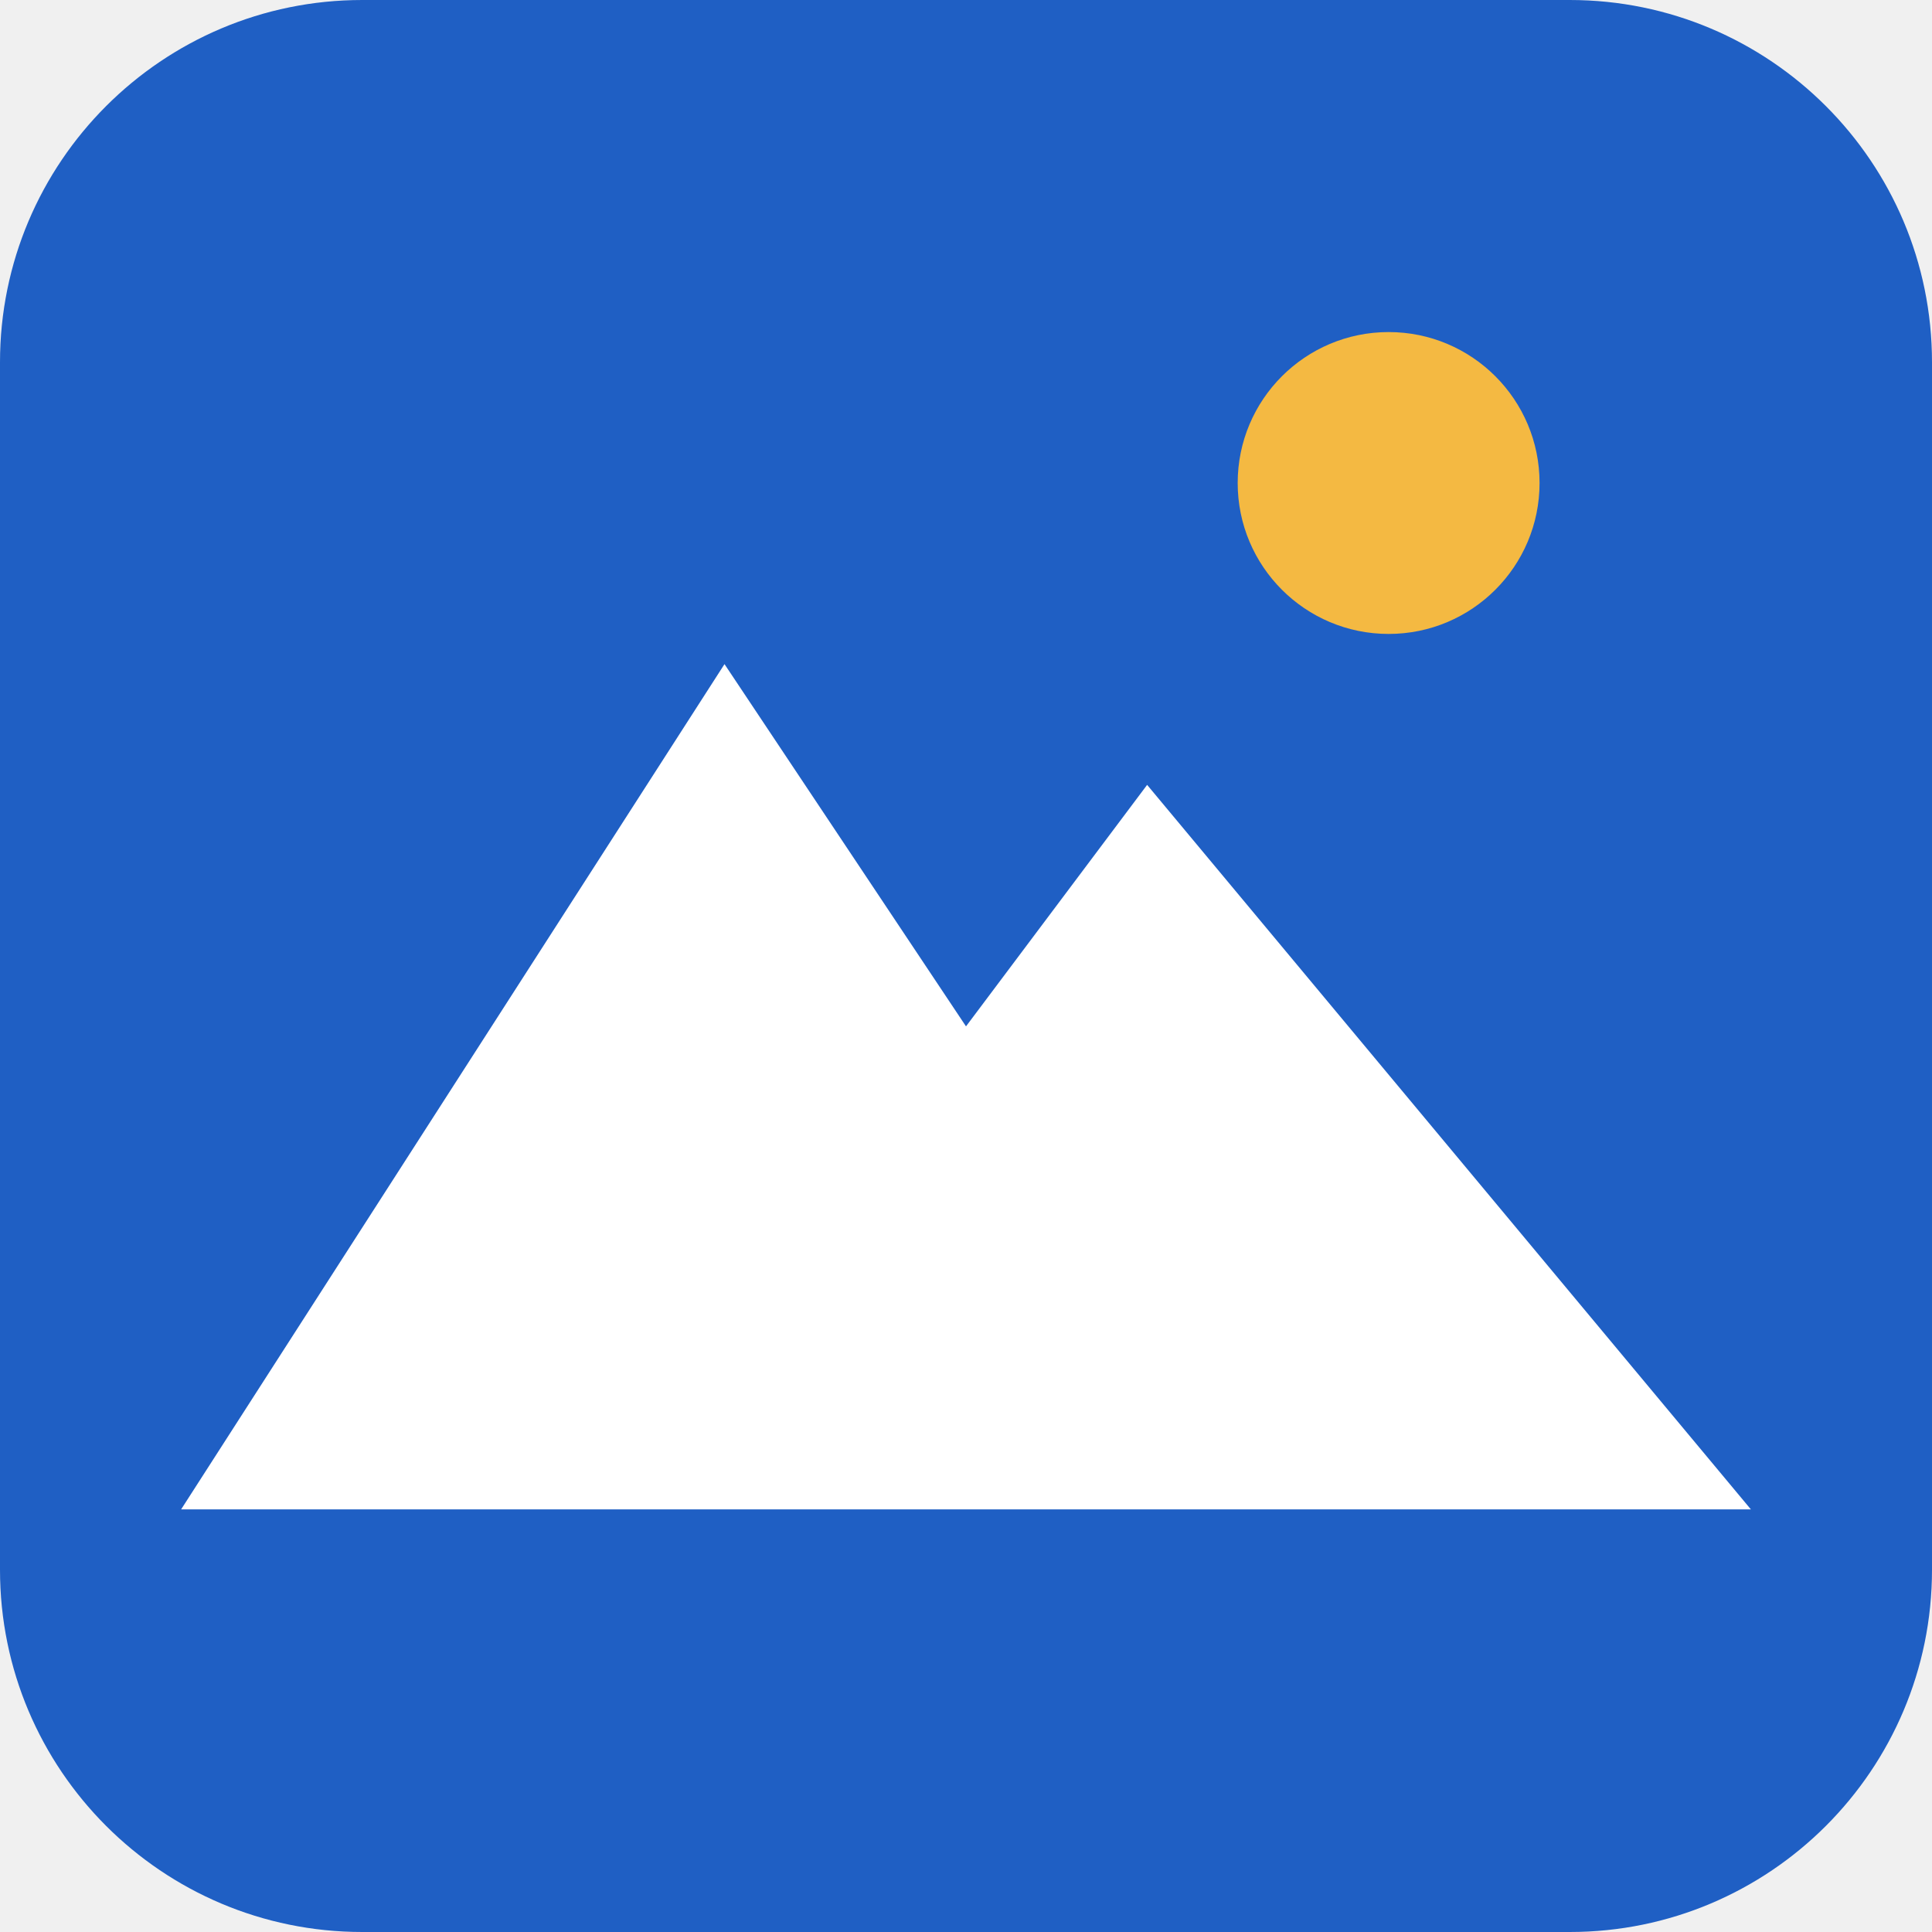
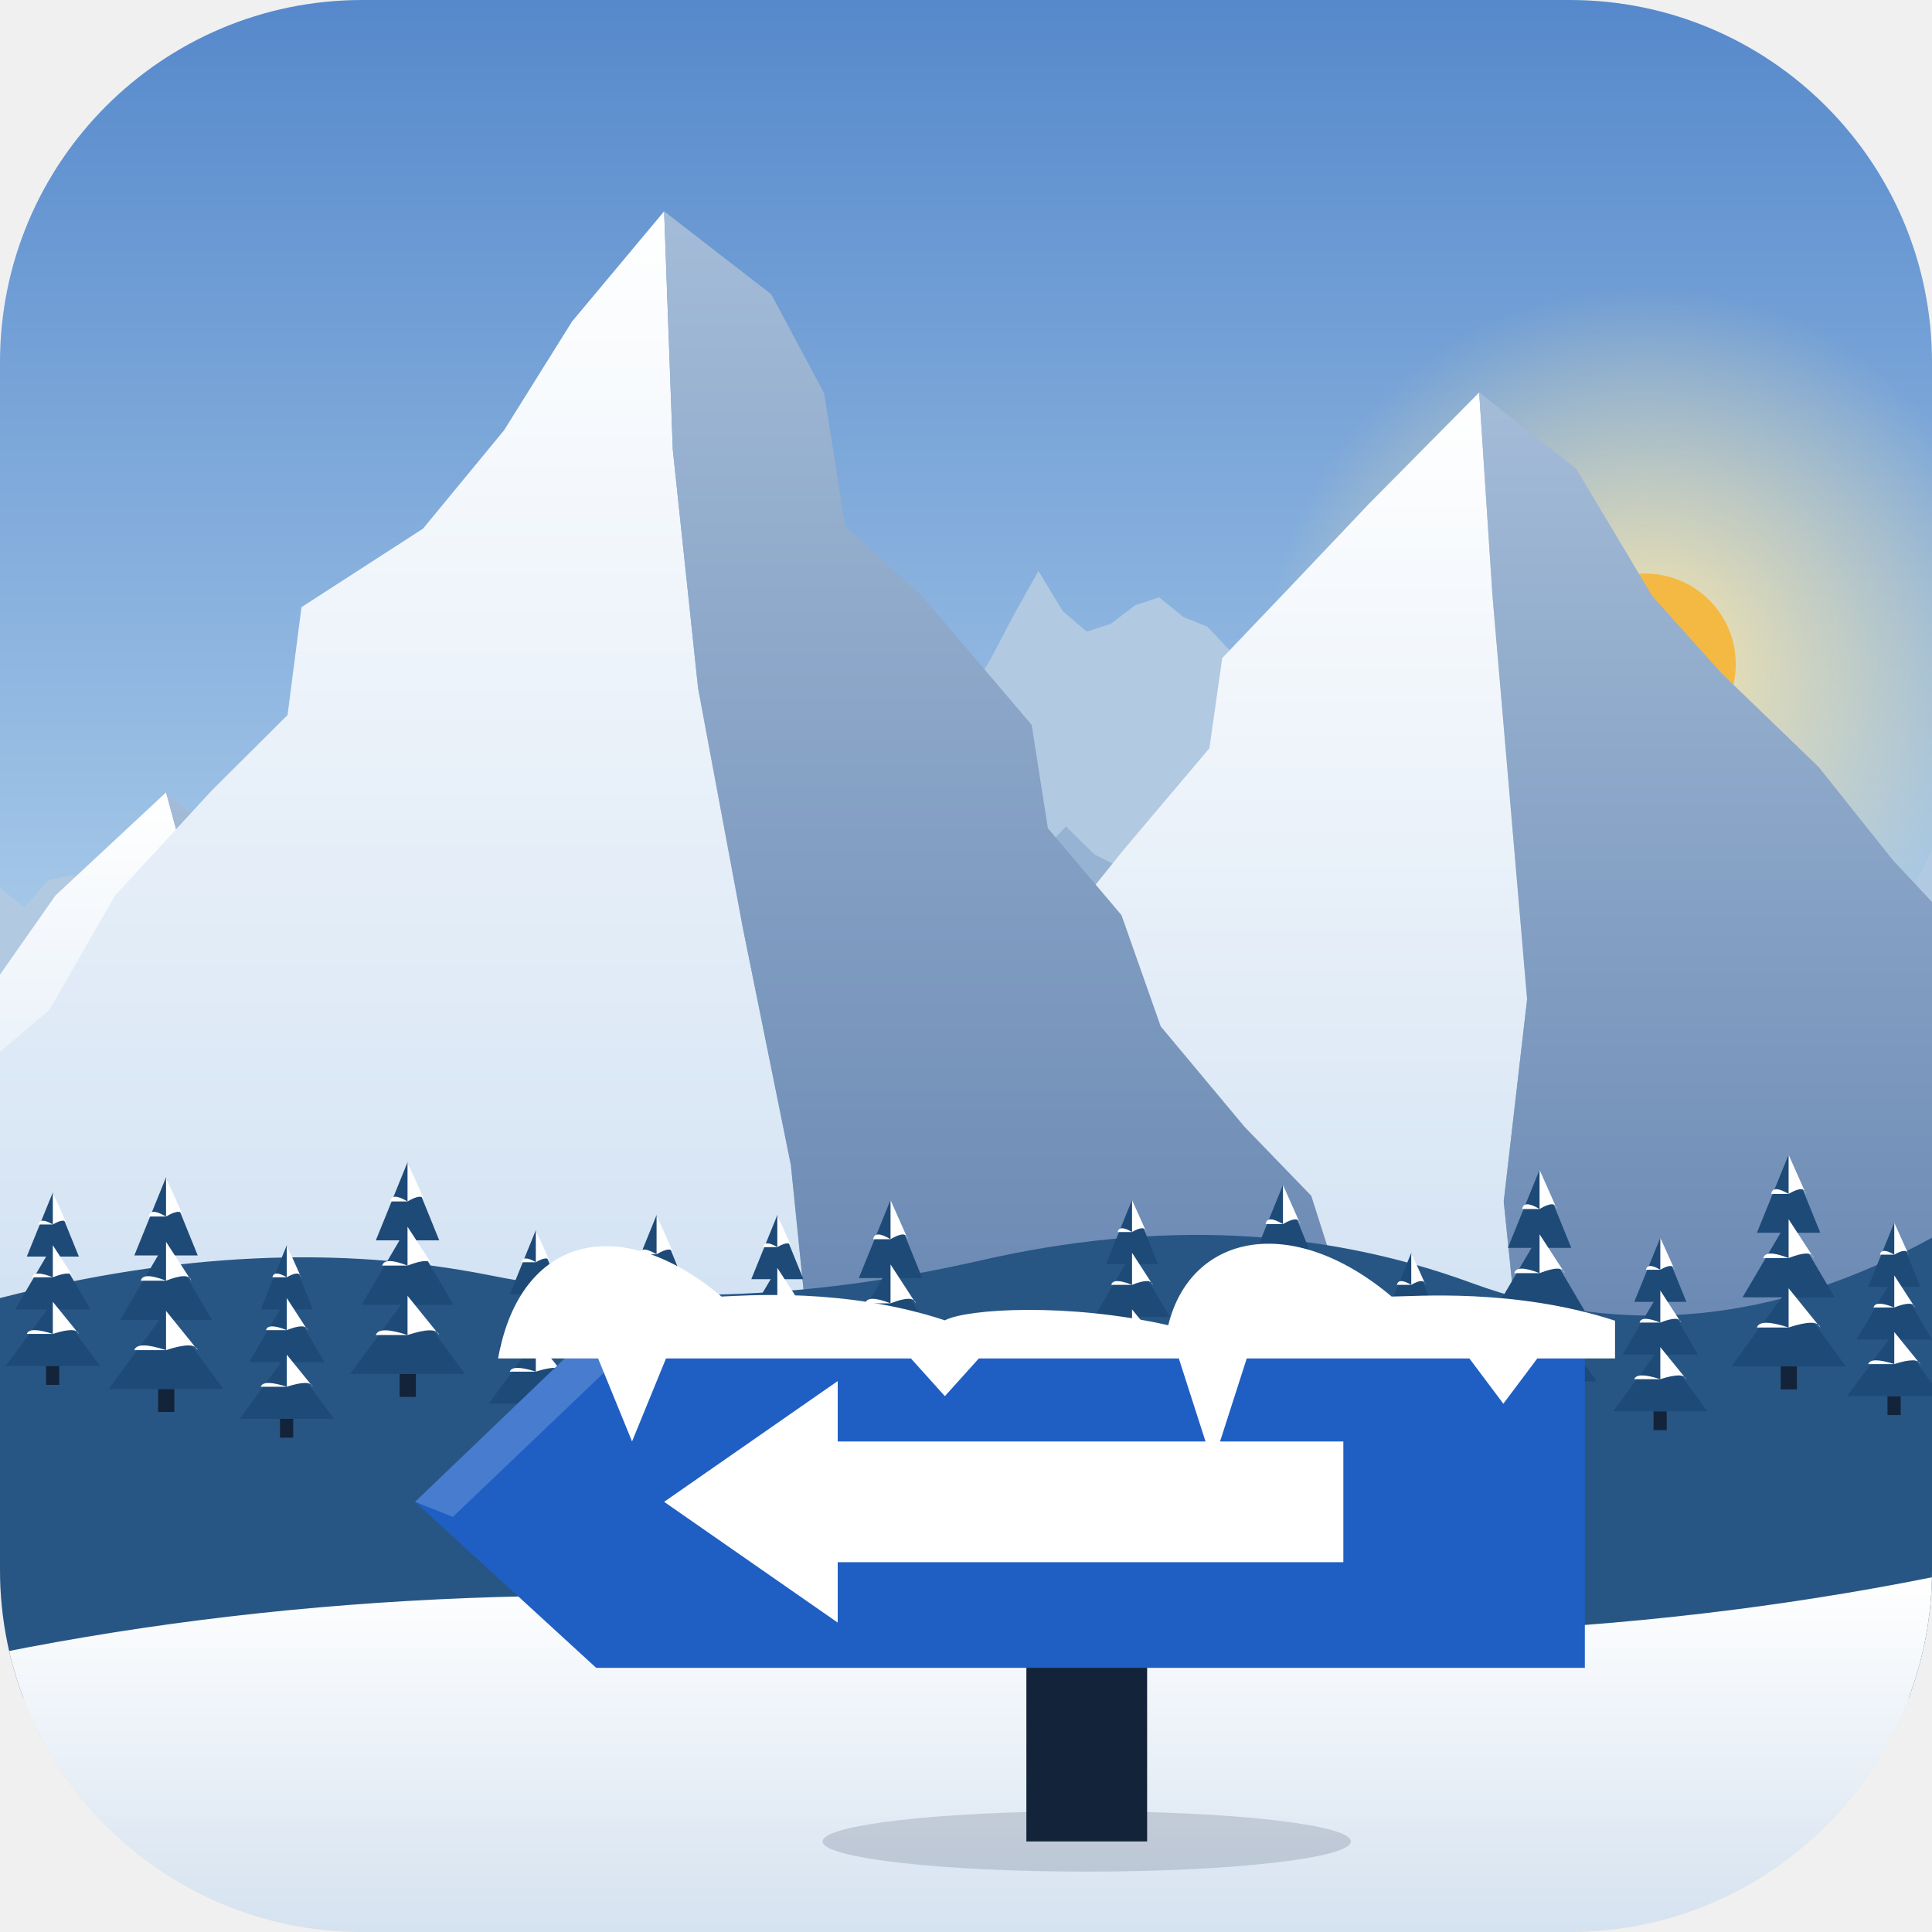
- <svg xmlns="http://www.w3.org/2000/svg" viewBox="0 0 64 64">
-   <rect width="64" height="64" rx="12" fill="#1F5FC4" />
-   <path d="M6 50 24 22l8 12 6-8 20 24z" fill="#fff" />
-   <circle cx="46" cy="16" r="5" fill="#F4B942" />
+ <svg xmlns="http://www.w3.org/2000/svg" viewBox="0 0 512 512">
+   <defs>
+     <clipPath id="tab">
+       <rect width="512" height="512" rx="96" />
+     </clipPath>
+     <linearGradient id="h1sky" x1="0" y1="0" x2="0" y2="1">
+       <stop offset="0" stop-color="#5588CB" />
+       <stop offset=".5" stop-color="#A9CBEA" />
+       <stop offset="1" stop-color="#FBE6CF" />
+     </linearGradient>
+     <linearGradient id="h1gnd" x1="0" y1="0" x2="0" y2="1">
+       <stop offset="0" stop-color="#FFFFFF" />
+       <stop offset="1" stop-color="#D5E2F0" />
+     </linearGradient>
+     <radialGradient id="h1sun" cx=".5" cy=".5" r=".5">
+       <stop offset="0" stop-color="#FFE9A8" stop-opacity=".95" />
+       <stop offset="1" stop-color="#FFE9A8" stop-opacity="0" />
+     </radialGradient>
+     <linearGradient id="h1cL" x1="0" y1="0" x2="0" y2="1">
+       <stop offset="0" stop-color="#FFFFFF" />
+       <stop offset="1" stop-color="#CFE0F2" />
+     </linearGradient>
+     <linearGradient id="h1cS" x1="0" y1="0" x2="0" y2="1">
+       <stop offset="0" stop-color="#A4BCD8" />
+       <stop offset="1" stop-color="#6685B0" />
+     </linearGradient>
+     <linearGradient id="h1bL" x1="0" y1="0" x2="0" y2="1">
+       <stop offset="0" stop-color="#FFFFFF" />
+       <stop offset="1" stop-color="#CFE0F2" />
+     </linearGradient>
+     <linearGradient id="h1bS" x1="0" y1="0" x2="0" y2="1">
+       <stop offset="0" stop-color="#A4BCD8" />
+       <stop offset="1" stop-color="#6685B0" />
+     </linearGradient>
+     <linearGradient id="h1aL" x1="0" y1="0" x2="0" y2="1">
+       <stop offset="0" stop-color="#FFFFFF" />
+       <stop offset="1" stop-color="#CFE0F2" />
+     </linearGradient>
+     <linearGradient id="h1aS" x1="0" y1="0" x2="0" y2="1">
+       <stop offset="0" stop-color="#A4BCD8" />
+       <stop offset="1" stop-color="#6685B0" />
+     </linearGradient>
+   </defs>
+   <g clip-path="url(#tab)">
+     <rect width="512" height="512" fill="url(#h1sky)" />
+     <circle cx="436" cy="176" r="100" fill="url(#h1sun)" />
+     <circle cx="436" cy="176" r="24" fill="#F4B942" />
+     <path d="M0 235.3 L6.4 240.5 L12.8 233.2 L19.2 231.9 L25.6 234.5 L32 223.8 L38.4 215.2 L44.8 221.2 L51.2 232.7 L57.6 239.2 L64 242 L70.4 248.5 L76.8 253.2 L83.2 265.7 L89.6 271.9 L96 282.8 L102.4 288 L108.8 276.1 L115.2 269.1 L121.6 257.6 L128 244.6 L134.4 235.5 L140.8 236.6 L147.2 228.2 L153.6 218.1 L160 210.3 L166.4 202 L172.8 191.6 L179.2 183.8 L185.6 179.6 L192 186.4 L198.4 192.6 L204.8 181.4 L211.2 182.5 L217.6 191.6 L224 203.5 L230.4 211.1 L236.8 204.8 L243.2 193.9 L249.6 190.5 L256 185.3 L262.4 174.9 L268.8 162.7 L275.2 151.3 L281.6 161.9 L288 167.4 L294.4 165.3 L300.8 160.4 L307.2 158.3 L313.6 163.5 L320 166.1 L326.4 172.9 L332.8 173.1 L339.2 170.8 L345.6 179.1 L352 186.9 L358.4 185.1 L364.8 192.6 L371.2 204.1 L377.6 216.5 L384 226.4 L390.4 229.8 L396.8 237.9 L403.2 249 L409.6 264.1 L416 275.6 L422.4 284.9 L428.8 300 L435.2 298.2 L441.6 296.4 L448 294 L454.4 296.6 L460.8 297.1 L467.2 293 L473.6 289.9 L480 290.4 L486.4 281.3 L492.8 268.3 L499.2 252.7 L505.6 238.4 L512 225.1 L512 400 L0 400 Z" fill="#B1C9E1" />
+     <path d="M-40 277.2 L-32.5 280.8 L-25 275.7 L-17.5 274.8 L-10 276.6 L-2.5 269.3 L5 263.3 L12.5 267.5 L20 275.4 L27.5 279.9 L35 281.9 L42.5 286.4 L50 289.6 L57.5 298.2 L65 302.6 L72.5 310.1 L80 313.7 L87.5 305.4 L95 300.6 L102.5 292.7 L110 283.7 L117.5 277.4 L125 278.1 L132.5 272.3 L140 265.3 L147.5 259.9 L155 254.1 L162.5 246.9 L170 241.5 L177.5 238.7 L185 243.3 L192.5 247.7 L200 239.9 L207.5 240.6 L215 246.9 L222.5 255.2 L230 260.4 L237.5 256.1 L245 248.6 L252.5 246.2 L260 242.6 L267.5 235.4 L275 227 L282.5 219 L290 226.4 L297.5 230.2 L305 228.8 L312.5 225.3 L320 223.9 L327.5 227.5 L335 229.3 L342.5 234 L350 234.2 L357.5 232.5 L365 238.3 L372.5 243.7 L380 242.4 L387.5 247.7 L395 255.6 L402.5 264.2 L410 271.1 L417.5 273.4 L425 279 L432.5 286.7 L440 297.2 L447.5 305.1 L455 311.6 L462.5 322 L470 320.7 L477.5 319.5 L485 317.9 L492.5 319.7 L500 320 L507.5 317.1 L515 315 L522.5 315.3 L530 309 L537.5 300 L545 289.2 L552.5 279.3 L560 270.2 L512 400 L0 400 Z" fill="#97B3D3" />
+     <path d="M44 210 L14.7 237.3 L-4.5 264.7 L-21.8 287.9 L-46.7 320.4 L-63.3 343.1 L-80 372 L80 372 L73.7 339.6 L68.1 307.2 L54.2 274.8 L52.8 242.4 Z" fill="url(#h1cL)" />
+     <path d="M44 210 L52.8 242.4 L54.2 274.8 L68.1 307.2 L73.7 339.6 L80 372 L170 372 L151.2 346.7 L133 320.6 L113.4 288.5 L95.4 263.8 L76.3 236.8 Z" fill="url(#h1cS)" />
+     <path d="M392 104 L362.9 133.4 L342.5 154.9 L323.9 174.4 L320.5 198.3 L297.6 225.4 L277.8 250.1 L257.5 278.1 L239.7 296 L222.7 320.8 L211.1 352 L196 372 L404 372 L398.5 318.4 L404.7 264.8 L400.1 211.2 L395.5 157.6 Z" fill="url(#h1bL)" />
+     <path d="M392 104 L395.5 157.6 L400.1 211.2 L404.7 264.8 L398.5 318.4 L404 372 L620 372 L597.6 352.5 L587.5 323.2 L558.3 294.2 L548.9 275.4 L523.9 251.8 L501.6 227.9 L481.9 203.2 L456.2 178.4 L437.9 158 L417.7 124.2 Z" fill="url(#h1bS)" />
+     <path d="M176 56 L151.6 85.2 L133.6 114 L112.1 140.1 L79.9 160.9 L76.2 189.5 L56.2 209.4 L30.5 237.3 L13.1 267.6 L-12.7 289.6 L-27 324.3 L-38.7 341.6 L-60 372 L216 372 L209.6 308.8 L196.8 245.6 L185 182.4 L178.3 119.2 Z" fill="url(#h1aL)" />
+     <path d="M176 56 L178.3 119.2 L185 182.4 L196.8 245.6 L209.6 308.8 L216 372 L372 372 L355.4 341.7 L347.5 316.9 L329.8 298.6 L307.6 272 L297.2 242.5 L277.7 219.5 L273.4 192.1 L244.3 157.9 L224 139.5 L218.4 104.2 L204.4 78 Z" fill="url(#h1aS)" />
+     <path d="M0 344 Q70 326 130 338 T260 334 T390 340 T512 328 V450 H0 Z" fill="#285684" />
+     <rect x="12.2" y="362" width="3.5" height="5" fill="#13233A" />
+     <path d="M14 316 L20.9 333 L7.1 333 Z" fill="#1E4A78" />
+     <path d="M14 316 L17.8 324.5 Q17.4 322.5 14 324.5 L10.2 324.5 Q10.6 322.5 14 324.5 Z" fill="#FFFFFF" />
+     <path d="M14 330 L24 347 L4 347 Z" fill="#1E4A78" />
+     <path d="M14 330 L19.5 338.5 Q19 336.5 14 338.5 L8.5 338.5 Q9 336.5 14 338.5 Z" fill="#FFFFFF" />
+     <path d="M14 345 L26.5 362 L1.5 362 Z" fill="#1E4A78" />
+     <path d="M14 345 L20.9 353.5 Q20.2 351.5 14 353.5 L7.1 353.5 Q7.8 351.5 14 353.5 Z" fill="#FFFFFF" />
+     <rect x="41.9" y="368.1" width="4.3" height="6.1" fill="#13233A" />
+     <path d="M44 312 L52.4 332.7 L35.6 332.7 Z" fill="#1E4A78" />
+     <path d="M44 312 L48.6 322.4 Q48.2 319.9 44 322.4 L39.4 322.4 Q39.8 319.9 44 322.4 Z" fill="#FFFFFF" />
+     <path d="M44 329.1 L56.2 349.8 L31.8 349.8 Z" fill="#1E4A78" />
+     <path d="M44 329.1 L50.7 339.4 Q50.1 337 44 339.4 L37.3 339.4 Q37.9 337 44 339.4 Z" fill="#FFFFFF" />
+     <path d="M44 347.4 L59.2 368.1 L28.8 368.1 Z" fill="#1E4A78" />
+     <path d="M44 347.4 L52.4 357.8 Q51.6 355.3 44 357.8 L35.6 357.8 Q36.4 355.3 44 357.8 Z" fill="#FFFFFF" />
+     <rect x="74.2" y="376" width="3.5" height="5" fill="#13233A" />
+     <path d="M76 330 L82.9 347 L69.1 347 Z" fill="#1E4A78" />
+     <path d="M76 330 L79.8 338.5 Q79.4 336.5 76 338.5 L72.2 338.5 Q72.6 336.5 76 338.5 Z" fill="#FFFFFF" />
+     <path d="M76 344 L86 361 L66 361 Z" fill="#1E4A78" />
+     <path d="M76 344 L81.5 352.5 Q81 350.5 76 352.5 L70.5 352.5 Q71 350.5 76 352.5 Z" fill="#FFFFFF" />
+     <path d="M76 359 L88.5 376 L63.5 376 Z" fill="#1E4A78" />
+     <path d="M76 359 L82.9 367.5 Q82.2 365.5 76 367.5 L69.1 367.5 Q69.8 365.5 76 367.5 Z" fill="#FFFFFF" />
+     <rect x="105.9" y="364.1" width="4.3" height="6.1" fill="#13233A" />
+     <path d="M108 308 L116.4 328.7 L99.6 328.7 Z" fill="#1E4A78" />
+     <path d="M108 308 L112.6 318.4 Q112.2 315.9 108 318.4 L103.4 318.4 Q103.8 315.9 108 318.4 Z" fill="#FFFFFF" />
+     <path d="M108 325.1 L120.2 345.8 L95.8 345.8 Z" fill="#1E4A78" />
+     <path d="M108 325.1 L114.7 335.4 Q114.1 333 108 335.4 L101.3 335.4 Q101.9 333 108 335.4 Z" fill="#FFFFFF" />
+     <path d="M108 343.4 L123.2 364.1 L92.8 364.1 Z" fill="#1E4A78" />
+     <path d="M108 343.4 L116.4 353.8 Q115.6 351.3 108 353.8 L99.6 353.8 Q100.4 351.3 108 353.8 Z" fill="#FFFFFF" />
+     <rect x="140.2" y="372" width="3.5" height="5" fill="#13233A" />
+     <path d="M142 326 L148.9 343 L135.1 343 Z" fill="#1E4A78" />
+     <path d="M142 326 L145.8 334.5 Q145.4 332.5 142 334.5 L138.2 334.5 Q138.6 332.5 142 334.5 Z" fill="#FFFFFF" />
+     <path d="M142 340 L152 357 L132 357 Z" fill="#1E4A78" />
+     <path d="M142 340 L147.5 348.5 Q147 346.5 142 348.5 L136.5 348.5 Q137 346.5 142 348.5 Z" fill="#FFFFFF" />
+     <path d="M142 355 L154.5 372 L129.5 372 Z" fill="#1E4A78" />
+     <path d="M142 355 L148.9 363.5 Q148.2 361.5 142 363.5 L135.1 363.5 Q135.8 361.5 142 363.5 Z" fill="#FFFFFF" />
+     <rect x="171.9" y="378.1" width="4.3" height="6.1" fill="#13233A" />
+     <path d="M174 322 L182.4 342.7 L165.6 342.7 Z" fill="#1E4A78" />
+     <path d="M174 322 L178.6 332.4 Q178.2 329.9 174 332.4 L169.4 332.4 Q169.8 329.9 174 332.4 Z" fill="#FFFFFF" />
+     <path d="M174 339.1 L186.2 359.8 L161.8 359.8 Z" fill="#1E4A78" />
+     <path d="M174 339.1 L180.7 349.4 Q180.1 347 174 349.4 L167.3 349.4 Q167.9 347 174 349.4 Z" fill="#FFFFFF" />
+     <path d="M174 357.4 L189.2 378.1 L158.8 378.1 Z" fill="#1E4A78" />
+     <path d="M174 357.4 L182.4 367.8 Q181.6 365.3 174 367.8 L165.6 367.8 Q166.4 365.3 174 367.8 Z" fill="#FFFFFF" />
+     <rect x="204.2" y="368" width="3.5" height="5" fill="#13233A" />
+     <path d="M206 322 L212.9 339 L199.1 339 Z" fill="#1E4A78" />
+     <path d="M206 322 L209.8 330.5 Q209.4 328.5 206 330.5 L202.2 330.5 Q202.6 328.5 206 330.5 Z" fill="#FFFFFF" />
+     <path d="M206 336 L216 353 L196 353 Z" fill="#1E4A78" />
+     <path d="M206 336 L211.5 344.5 Q211 342.5 206 344.5 L200.5 344.5 Q201 342.5 206 344.5 Z" fill="#FFFFFF" />
+     <path d="M206 351 L218.5 368 L193.5 368 Z" fill="#1E4A78" />
+     <path d="M206 351 L212.9 359.5 Q212.2 357.5 206 359.5 L199.1 359.5 Q199.8 357.5 206 359.5 Z" fill="#FFFFFF" />
+     <rect x="233.9" y="374.1" width="4.3" height="6.1" fill="#13233A" />
+     <path d="M236 318 L244.4 338.7 L227.6 338.7 Z" fill="#1E4A78" />
+     <path d="M236 318 L240.6 328.4 Q240.2 325.9 236 328.4 L231.4 328.4 Q231.8 325.9 236 328.4 Z" fill="#FFFFFF" />
+     <path d="M236 335.1 L248.2 355.8 L223.8 355.8 Z" fill="#1E4A78" />
+     <path d="M236 335.1 L242.7 345.4 Q242.1 343 236 345.4 L229.3 345.4 Q229.9 343 236 345.4 Z" fill="#FFFFFF" />
+     <path d="M236 353.4 L251.2 374.1 L220.8 374.1 Z" fill="#1E4A78" />
+     <path d="M236 353.4 L244.4 363.8 Q243.6 361.3 236 363.8 L227.6 363.8 Q228.4 361.3 236 363.8 Z" fill="#FFFFFF" />
+     <rect x="298.2" y="364" width="3.5" height="5" fill="#13233A" />
+     <path d="M300 318 L306.9 335 L293.1 335 Z" fill="#1E4A78" />
+     <path d="M300 318 L303.8 326.5 Q303.4 324.5 300 326.5 L296.2 326.5 Q296.6 324.5 300 326.5 Z" fill="#FFFFFF" />
+     <path d="M300 332 L310 349 L290 349 Z" fill="#1E4A78" />
+     <path d="M300 332 L305.5 340.5 Q305 338.5 300 340.5 L294.5 340.5 Q295 338.5 300 340.5 Z" fill="#FFFFFF" />
+     <path d="M300 347 L312.5 364 L287.5 364 Z" fill="#1E4A78" />
+     <path d="M300 347 L306.9 355.5 Q306.2 353.5 300 355.5 L293.1 355.5 Q293.8 353.5 300 355.5 Z" fill="#FFFFFF" />
+     <rect x="337.9" y="370.1" width="4.3" height="6.1" fill="#13233A" />
+     <path d="M340 314 L348.4 334.7 L331.6 334.7 Z" fill="#1E4A78" />
+     <path d="M340 314 L344.6 324.4 Q344.2 321.9 340 324.4 L335.4 324.4 Q335.8 321.9 340 324.4 Z" fill="#FFFFFF" />
+     <path d="M340 331.1 L352.2 351.8 L327.8 351.8 Z" fill="#1E4A78" />
+     <path d="M340 331.1 L346.7 341.4 Q346.1 339 340 341.4 L333.3 341.4 Q333.9 339 340 341.4 Z" fill="#FFFFFF" />
+     <path d="M340 349.4 L355.2 370.1 L324.8 370.1 Z" fill="#1E4A78" />
+     <path d="M340 349.4 L348.4 359.8 Q347.6 357.3 340 359.8 L331.6 359.8 Q332.4 357.3 340 359.8 Z" fill="#FFFFFF" />
+     <rect x="372.2" y="378" width="3.5" height="5" fill="#13233A" />
+     <path d="M374 332 L380.9 349 L367.1 349 Z" fill="#1E4A78" />
+     <path d="M374 332 L377.8 340.5 Q377.4 338.5 374 340.5 L370.2 340.5 Q370.6 338.5 374 340.5 Z" fill="#FFFFFF" />
+     <path d="M374 346 L384 363 L364 363 Z" fill="#1E4A78" />
+     <path d="M374 346 L379.5 354.5 Q379 352.5 374 354.5 L368.5 354.5 Q369 352.5 374 354.5 Z" fill="#FFFFFF" />
+     <path d="M374 361 L386.5 378 L361.5 378 Z" fill="#1E4A78" />
+     <path d="M374 361 L380.9 369.5 Q380.2 367.5 374 369.5 L367.1 369.5 Q367.8 367.5 374 369.5 Z" fill="#FFFFFF" />
+     <rect x="405.9" y="366.1" width="4.3" height="6.1" fill="#13233A" />
+     <path d="M408 310 L416.4 330.7 L399.6 330.7 Z" fill="#1E4A78" />
+     <path d="M408 310 L412.6 320.4 Q412.2 317.9 408 320.4 L403.4 320.4 Q403.8 317.9 408 320.4 Z" fill="#FFFFFF" />
+     <path d="M408 327.1 L420.2 347.8 L395.8 347.8 Z" fill="#1E4A78" />
+     <path d="M408 327.1 L414.7 337.4 Q414.1 335 408 337.4 L401.3 337.4 Q401.9 335 408 337.4 Z" fill="#FFFFFF" />
+     <path d="M408 345.4 L423.2 366.1 L392.8 366.1 Z" fill="#1E4A78" />
+     <path d="M408 345.4 L416.4 355.8 Q415.6 353.3 408 355.8 L399.6 355.8 Q400.4 353.3 408 355.8 Z" fill="#FFFFFF" />
+     <rect x="438.2" y="374" width="3.5" height="5" fill="#13233A" />
+     <path d="M440 328 L446.9 345 L433.1 345 Z" fill="#1E4A78" />
+     <path d="M440 328 L443.8 336.5 Q443.4 334.5 440 336.5 L436.2 336.5 Q436.6 334.5 440 336.5 Z" fill="#FFFFFF" />
+     <path d="M440 342 L450 359 L430 359 Z" fill="#1E4A78" />
+     <path d="M440 342 L445.5 350.5 Q445 348.5 440 350.5 L434.5 350.5 Q435 348.5 440 350.5 Z" fill="#FFFFFF" />
+     <path d="M440 357 L452.5 374 L427.5 374 Z" fill="#1E4A78" />
+     <path d="M440 357 L446.9 365.5 Q446.2 363.5 440 365.5 L433.1 365.5 Q433.8 363.5 440 365.5 Z" fill="#FFFFFF" />
+     <rect x="471.9" y="362.1" width="4.3" height="6.1" fill="#13233A" />
+     <path d="M474 306 L482.4 326.7 L465.6 326.7 Z" fill="#1E4A78" />
+     <path d="M474 306 L478.6 316.4 Q478.2 313.9 474 316.4 L469.4 316.4 Q469.8 313.9 474 316.4 Z" fill="#FFFFFF" />
+     <path d="M474 323.1 L486.2 343.8 L461.8 343.8 Z" fill="#1E4A78" />
+     <path d="M474 323.1 L480.7 333.4 Q480.1 331 474 333.4 L467.3 333.4 Q467.9 331 474 333.4 Z" fill="#FFFFFF" />
+     <path d="M474 341.4 L489.2 362.1 L458.8 362.1 Z" fill="#1E4A78" />
+     <path d="M474 341.4 L482.4 351.8 Q481.6 349.3 474 351.8 L465.6 351.8 Q466.4 349.3 474 351.8 Z" fill="#FFFFFF" />
+     <rect x="500.2" y="370" width="3.5" height="5" fill="#13233A" />
+     <path d="M502 324 L508.9 341 L495.1 341 Z" fill="#1E4A78" />
+     <path d="M502 324 L505.8 332.5 Q505.4 330.5 502 332.5 L498.2 332.5 Q498.6 330.5 502 332.5 Z" fill="#FFFFFF" />
+     <path d="M502 338 L512 355 L492 355 Z" fill="#1E4A78" />
+     <path d="M502 338 L507.5 346.5 Q507 344.5 502 346.5 L496.5 346.5 Q497 344.5 502 346.5 Z" fill="#FFFFFF" />
+     <path d="M502 353 L514.5 370 L489.5 370 Z" fill="#1E4A78" />
+     <path d="M502 353 L508.9 361.5 Q508.2 359.5 502 361.5 L495.1 361.5 Q495.8 359.5 502 361.5 Z" fill="#FFFFFF" />
+     <path d="M0 438 Q120 414 256 428 T512 418 V512 H0 Z" fill="url(#h1gnd)" />
+     <ellipse cx="288" cy="488" rx="70" ry="8" fill="#13233A" opacity=".16" />
+     <rect x="272" y="432" width="32" height="56" fill="#13233A" />
+     <path d="M110 398 L158 352 H420 V442 H158 Z" fill="#1F5FC4" />
+     <path d="M110 398 L158 352 H420 V360 H164 L120 402 Z" fill="#fff" opacity=".18" />
+     <path d="M176 398 L222 366 V382 H356 V414 H222 V430 Z" fill="#fff" />
+     <path d="M132 360 C 137.9 327.2, 164.6 321.2, 191.2 343.6 C 197.1 343.4, 223.8 341.1, 250.4 349.9 C 256.3 346.8, 283 345.2, 309.6 351.2 C 315.5 327.1, 342.2 321.2, 368.8 343.6 C 374.7 343.6, 401.4 341.3, 428 350 L428 360 L407.4 360 L398.4 372 L389.4 360 L330.4 360 L321.4 388 L312.4 360 L259.4 360 L250.4 370 L241.4 360 L176.5 360 L167.5 382 L158.5 360 L132 360 Z" fill="#fff" />
+   </g>
</svg>
